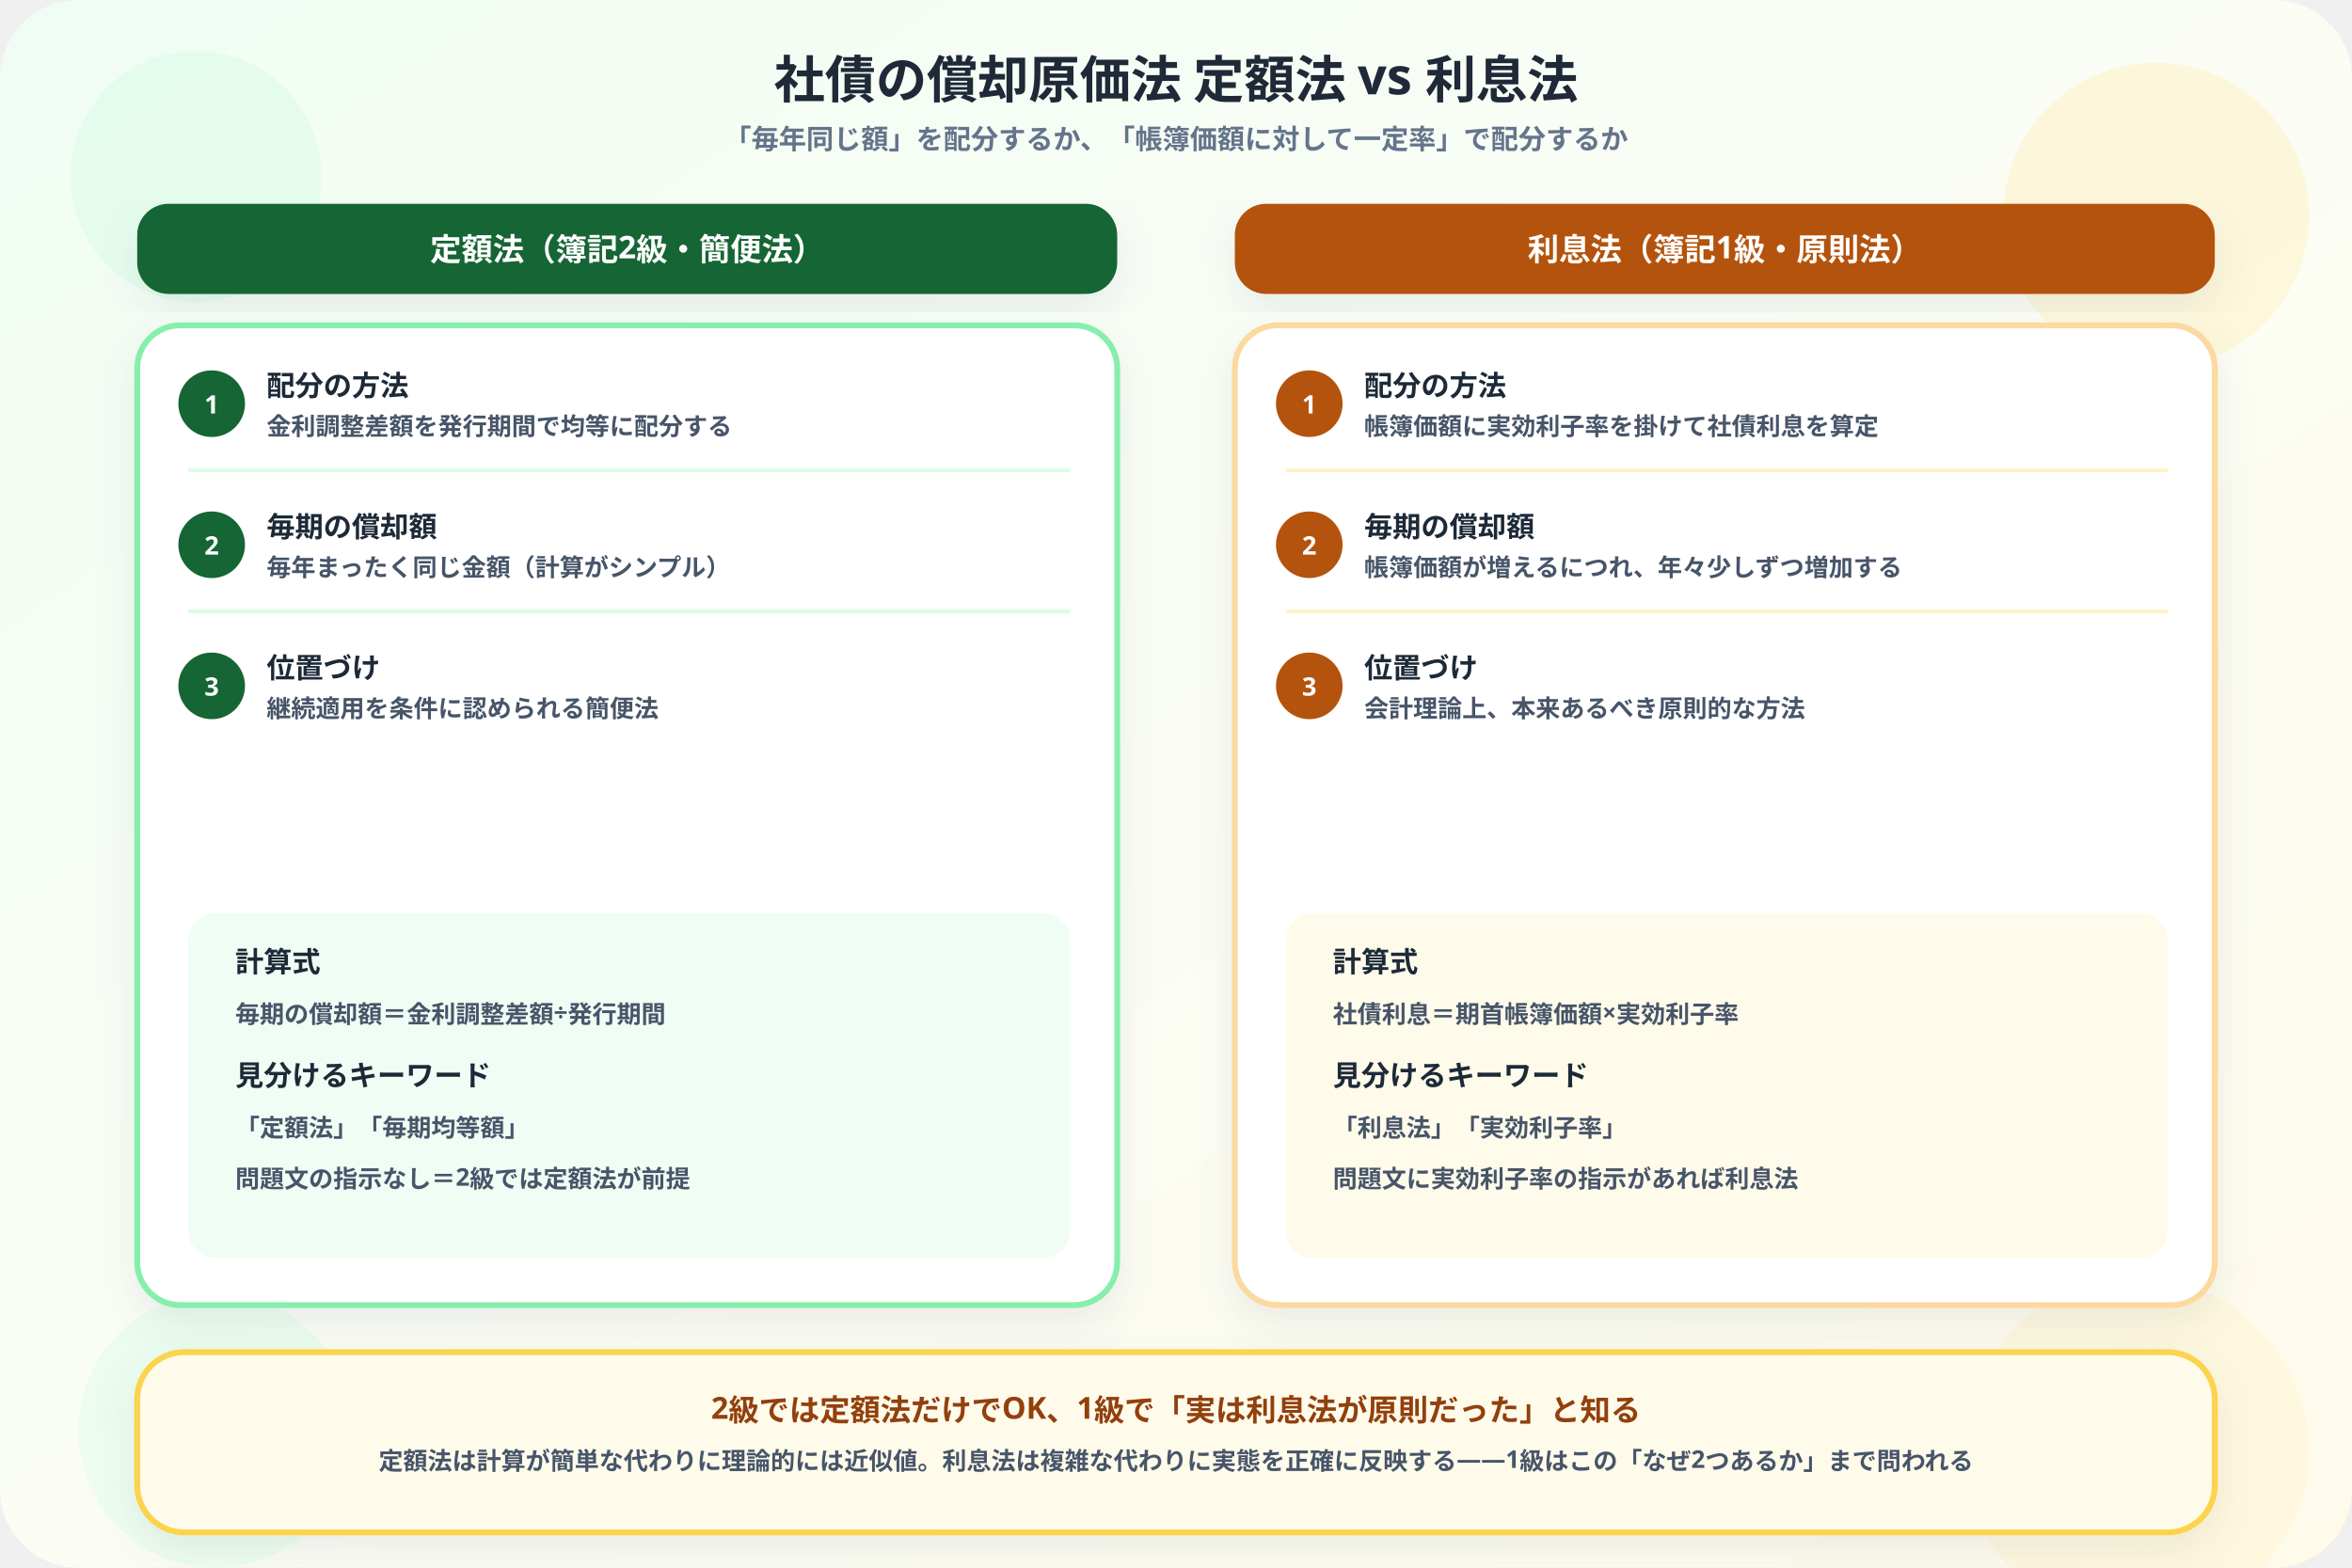
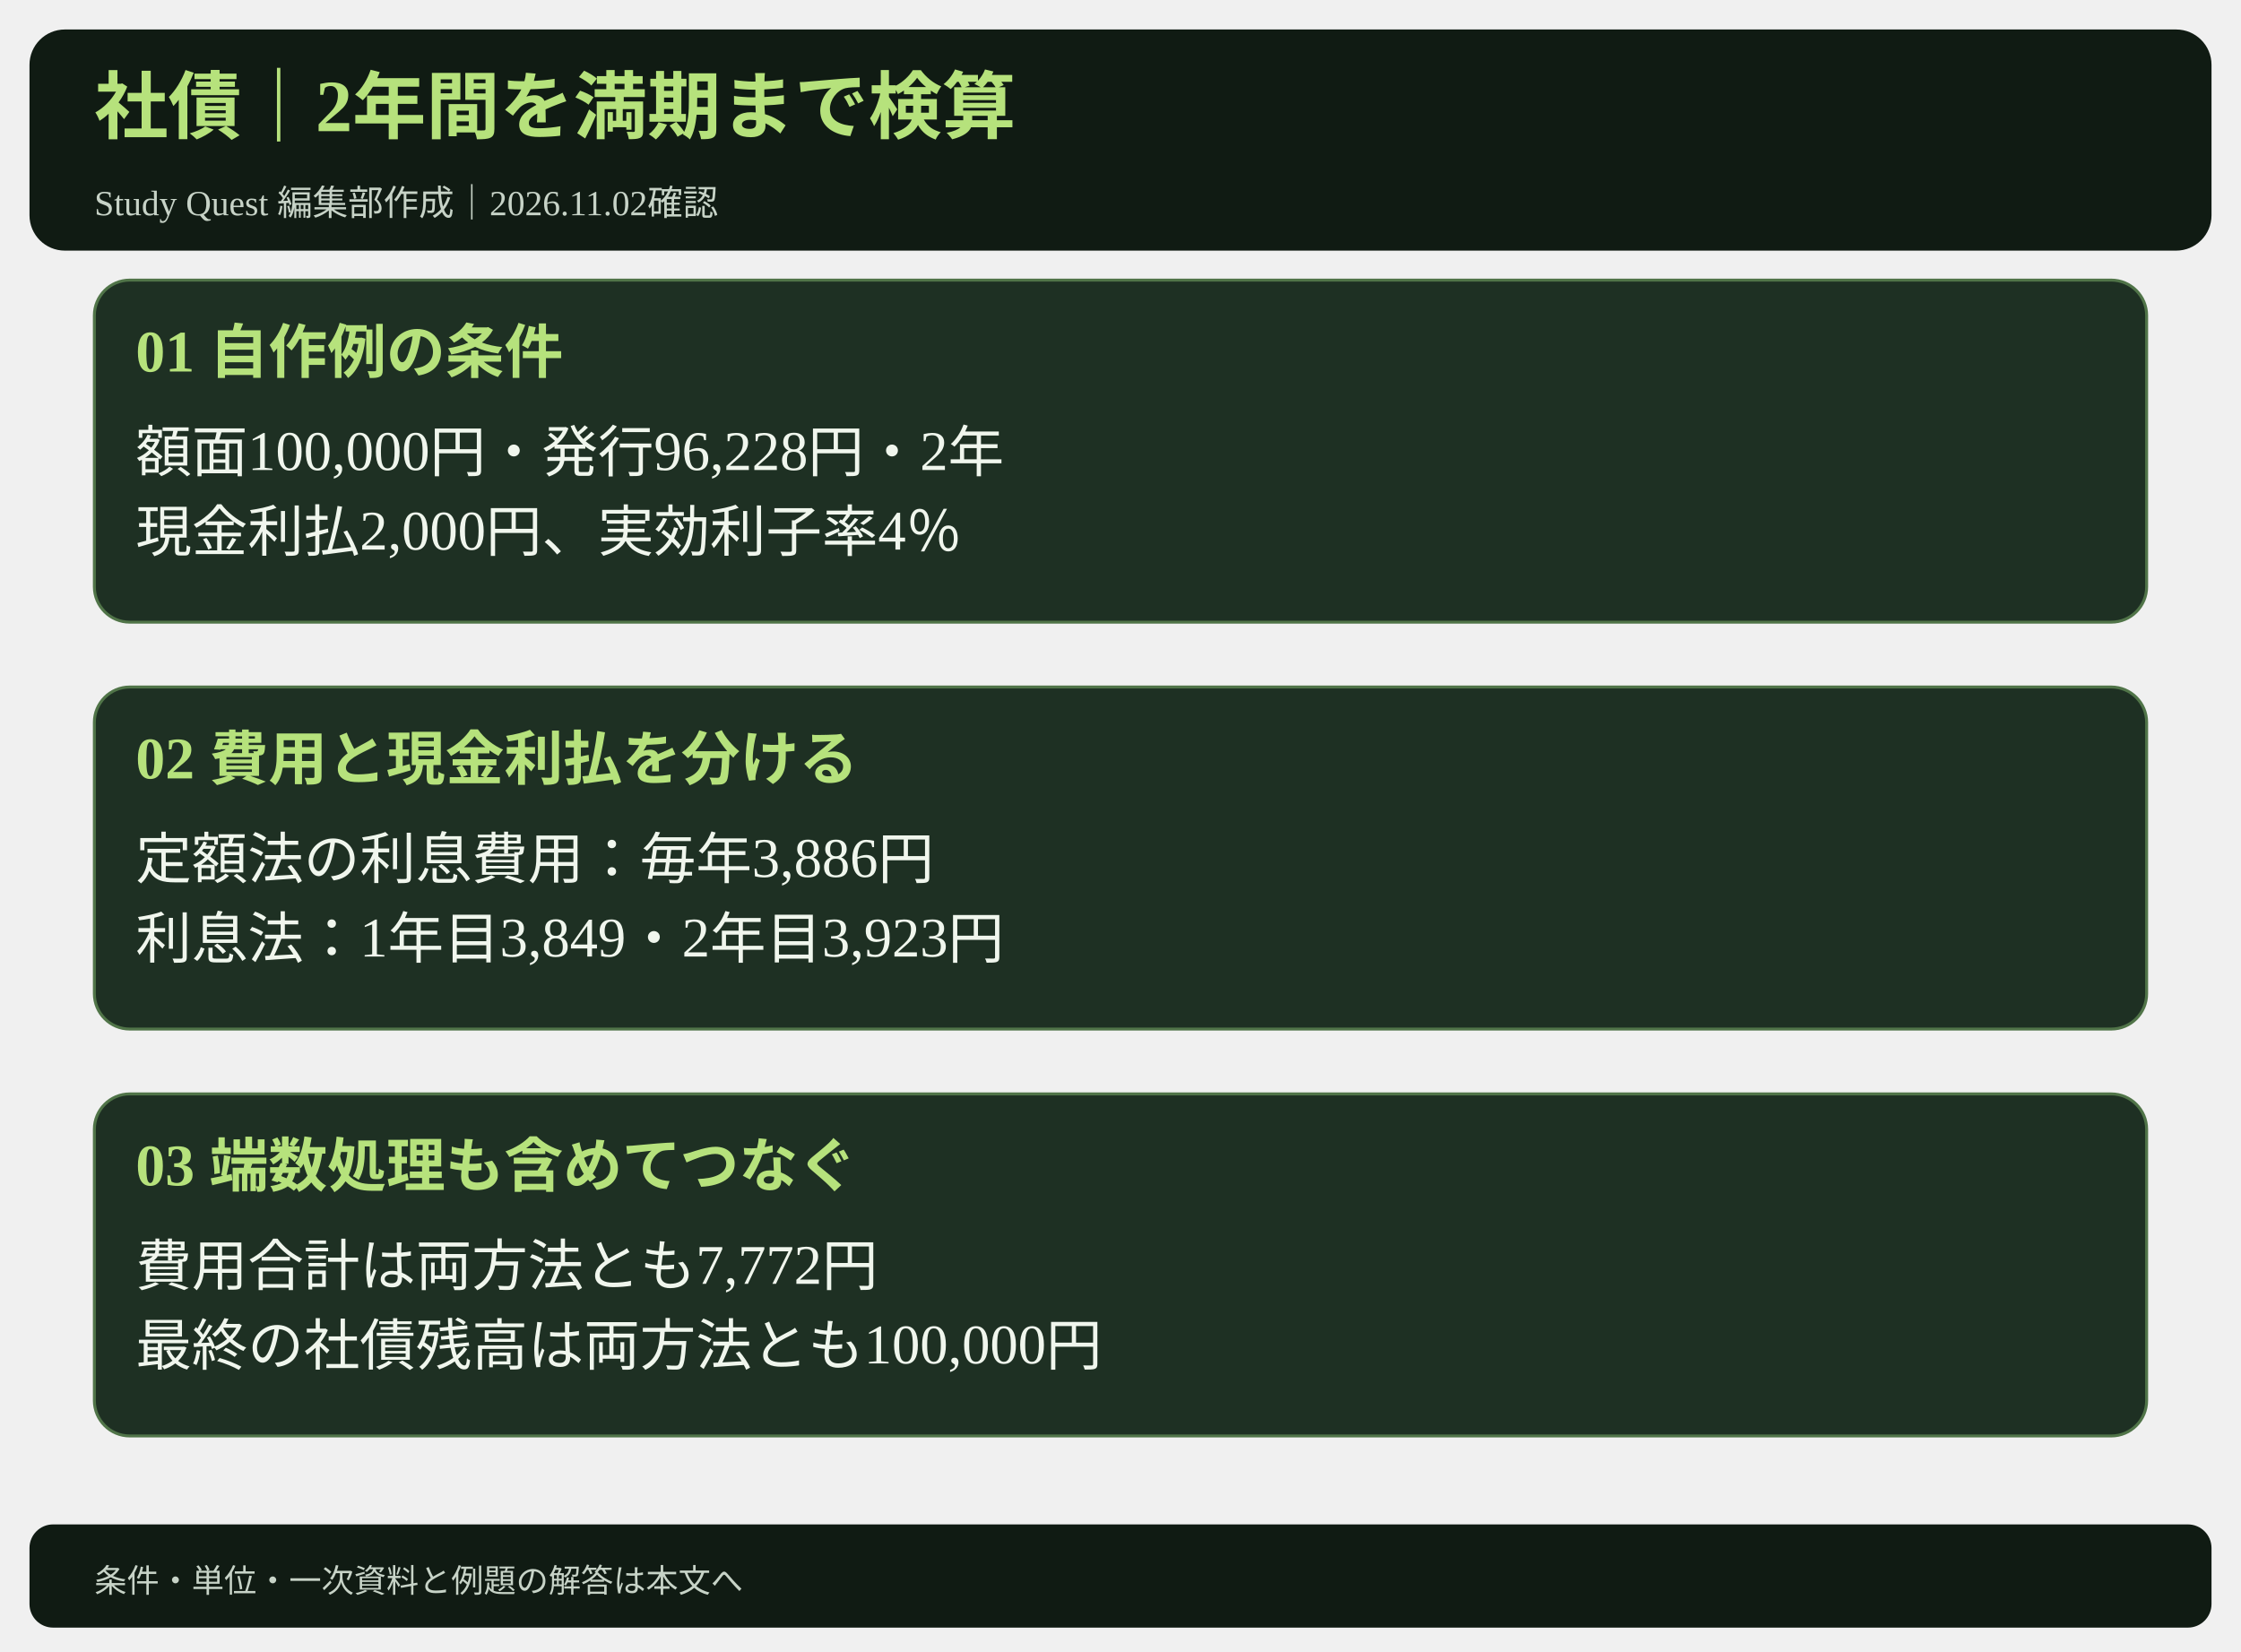
- <svg xmlns="http://www.w3.org/2000/svg" width="1200" height="800" viewBox="0 0 1200 800" role="img" aria-labelledby="title desc">
-   <defs>
-     <linearGradient id="bg" x1="0" y1="0" x2="1" y2="1">
-       <stop offset="0" stop-color="#f0fdf4" />
-       <stop offset="0.5" stop-color="#fbfdf5" />
-       <stop offset="1" stop-color="#fffbeb" />
-     </linearGradient>
-     <filter id="softShadow" x="-20%" y="-20%" width="140%" height="140%">
-       <feDropShadow dx="0" dy="8" stdDeviation="10" flood-color="#667085" flood-opacity="0.12" />
-     </filter>
-     <style>
-       .title{font-family:"Noto Sans JP", system-ui, sans-serif;font-size:26px;font-weight:800;fill:#1f2937}
-       .sub{font-family:"Noto Sans JP", system-ui, sans-serif;font-size:14px;font-weight:600;fill:#64748b}
-       .colhead{font-family:"Noto Sans JP", system-ui, sans-serif;font-size:16px;font-weight:800;fill:#ffffff}
-       .ptnum{font-family:"Noto Sans JP", system-ui, sans-serif;font-size:13px;font-weight:800;fill:#ffffff}
-       .ptname{font-family:"Noto Sans JP", system-ui, sans-serif;font-size:14.5px;font-weight:800;fill:#1f2937}
-       .ptbody{font-family:"Noto Sans JP", system-ui, sans-serif;font-size:12.5px;font-weight:600;fill:#475569}
-       .banner{font-family:"Noto Sans JP", system-ui, sans-serif;font-size:15.5px;font-weight:800;fill:#92400e}
-       .bannersmall{font-family:"Noto Sans JP", system-ui, sans-serif;font-size:12.5px;font-weight:600;fill:#475569}
-     </style>
-   </defs>
-   <rect width="1200" height="800" rx="40" fill="url(#bg)" />
-   <circle cx="100" cy="90" r="64" fill="#dcfce7" opacity="0.6" />
-   <circle cx="1100" cy="110" r="78" fill="#fef3c7" opacity="0.55" />
-   <circle cx="1090" cy="740" r="88" fill="#fef3c7" opacity="0.4" />
-   <circle cx="110" cy="730" r="70" fill="#dcfce7" opacity="0.45" />
-   <text x="600" y="50" text-anchor="middle" class="title">社債の償却原価法 定額法 vs 利息法</text>
-   <text x="600" y="76" text-anchor="middle" class="sub">「毎年同じ額」を配分するか、「帳簿価額に対して一定率」で配分するか</text>
-   <g filter="url(#softShadow)">
-     <rect x="70" y="104" width="500" height="46" rx="16" fill="#166534" />
-     <text x="320" y="133" text-anchor="middle" class="colhead">定額法（簿記2級・簡便法）</text>
-   </g>
-   <g filter="url(#softShadow)">
-     <rect x="70" y="166" width="500" height="500" rx="22" fill="#ffffff" stroke="#86efac" stroke-width="3" />
-     <circle cx="108" cy="206" r="17" fill="#166534" />
-     <text x="108" y="211" text-anchor="middle" class="ptnum">1</text>
-     <text x="136" y="202" class="ptname">配分の方法</text>
-     <text x="136" y="222" class="ptbody">金利調整差額を発行期間で均等に配分する</text>
-     <line x1="96" y1="240" x2="546" y2="240" stroke="#dcfce7" stroke-width="2" />
-     <circle cx="108" cy="278" r="17" fill="#166534" />
-     <text x="108" y="283" text-anchor="middle" class="ptnum">2</text>
-     <text x="136" y="274" class="ptname">毎期の償却額</text>
-     <text x="136" y="294" class="ptbody">毎年まったく同じ金額（計算がシンプル）</text>
-     <line x1="96" y1="312" x2="546" y2="312" stroke="#dcfce7" stroke-width="2" />
-     <circle cx="108" cy="350" r="17" fill="#166534" />
-     <text x="108" y="355" text-anchor="middle" class="ptnum">3</text>
-     <text x="136" y="346" class="ptname">位置づけ</text>
-     <text x="136" y="366" class="ptbody">継続適用を条件に認められる簡便法</text>
-     <rect x="96" y="466" width="450" height="176" rx="14" fill="#f0fdf4" />
-     <text x="120" y="496" class="ptname" fill="#166534">計算式</text>
-     <text x="120" y="522" class="ptbody">毎期の償却額＝金利調整差額÷発行期間</text>
-     <text x="120" y="554" class="ptname" fill="#166534">見分けるキーワード</text>
-     <text x="120" y="580" class="ptbody">「定額法」「毎期均等額」</text>
-     <text x="120" y="606" class="ptbody">問題文の指示なし＝2級では定額法が前提</text>
-   </g>
-   <g filter="url(#softShadow)">
-     <rect x="630" y="104" width="500" height="46" rx="16" fill="#B45309" />
-     <text x="880" y="133" text-anchor="middle" class="colhead">利息法（簿記1級・原則法）</text>
-   </g>
-   <g filter="url(#softShadow)">
-     <rect x="630" y="166" width="500" height="500" rx="22" fill="#ffffff" stroke="#FCD9A0" stroke-width="3" />
-     <circle cx="668" cy="206" r="17" fill="#B45309" />
-     <text x="668" y="211" text-anchor="middle" class="ptnum">1</text>
-     <text x="696" y="202" class="ptname">配分の方法</text>
-     <text x="696" y="222" class="ptbody">帳簿価額に実効利子率を掛けて社債利息を算定</text>
-     <line x1="656" y1="240" x2="1106" y2="240" stroke="#FEF3C7" stroke-width="2" />
-     <circle cx="668" cy="278" r="17" fill="#B45309" />
-     <text x="668" y="283" text-anchor="middle" class="ptnum">2</text>
-     <text x="696" y="274" class="ptname">毎期の償却額</text>
-     <text x="696" y="294" class="ptbody">帳簿価額が増えるにつれ、年々少しずつ増加する</text>
-     <line x1="656" y1="312" x2="1106" y2="312" stroke="#FEF3C7" stroke-width="2" />
-     <circle cx="668" cy="350" r="17" fill="#B45309" />
-     <text x="668" y="355" text-anchor="middle" class="ptnum">3</text>
-     <text x="696" y="346" class="ptname">位置づけ</text>
-     <text x="696" y="366" class="ptbody">会計理論上、本来あるべき原則的な方法</text>
-     <rect x="656" y="466" width="450" height="176" rx="14" fill="#FFFBEB" />
-     <text x="680" y="496" class="ptname" fill="#92400E">計算式</text>
-     <text x="680" y="522" class="ptbody">社債利息＝期首帳簿価額×実効利子率</text>
-     <text x="680" y="554" class="ptname" fill="#92400E">見分けるキーワード</text>
-     <text x="680" y="580" class="ptbody">「利息法」「実効利子率」</text>
-     <text x="680" y="606" class="ptbody">問題文に実効利子率の指示があれば利息法</text>
-   </g>
-   <g filter="url(#softShadow)">
-     <rect x="70" y="690" width="1060" height="92" rx="24" fill="#fffbeb" stroke="#fcd34d" stroke-width="3" />
-     <text x="600" y="724" text-anchor="middle" class="banner">2級では定額法だけでOK、1級で「実は利息法が原則だった」と知る</text>
-     <text x="600" y="750" text-anchor="middle" class="bannersmall">定額法は計算が簡単な代わりに理論的には近似値。利息法は複雑な代わりに実態を正確に反映する——1級はこの「なぜ2つあるか」まで問われる</text>
+ <svg xmlns="http://www.w3.org/2000/svg" width="760" height="560" viewBox="0 0 760 560" role="img" aria-labelledby="title desc">
+   <rect x="10" y="10" width="740" height="75" rx="12" fill="#101B13" />
+   <rect x="10" y="517" width="740" height="35" rx="8" fill="#101B13" />
+   <g font-family="M PLUS 1, Hiragino Kaku Gothic ProN, sans-serif">
+     <text x="32" y="45" font-size="25" font-weight="700" fill="#B6E27C">社債｜2年間を満期まで検算</text>
+     <text x="32" y="73" font-size="12" fill="#C7D3C7">Study Quest 編集部作成｜2026.11.02確認</text>
+     <rect x="32" y="95" width="696" height="116" rx="12" fill="#1E3023" stroke="#507448" />
+     <text x="46" y="126" font-size="20" font-weight="700" fill="#B6E27C">01  自作例の条件</text>
+     <text x="46" y="160" font-size="19" fill="#F0F6ED">額面100,000円・発行96,228円・2年</text>
+     <text x="46" y="187" font-size="19" fill="#F0F6ED">現金利払2,000円、実効利子率4％</text>
+     <rect x="32" y="233" width="696" height="116" rx="12" fill="#1E3023" stroke="#507448" />
+     <text x="46" y="264" font-size="20" font-weight="700" fill="#B6E27C">02  費用と現金利払を分ける</text>
+     <text x="46" y="298" font-size="19" fill="#F0F6ED">定額法の利息費用：毎年3,886円</text>
+     <text x="46" y="325" font-size="19" fill="#F0F6ED">利息法：1年目3,849・2年目3,923円</text>
+     <rect x="32" y="371" width="696" height="116" rx="12" fill="#1E3023" stroke="#507448" />
+     <text x="46" y="402" font-size="20" font-weight="700" fill="#B6E27C">03  端数処理も含めてつなぐ</text>
+     <text x="46" y="436" font-size="19" fill="#F0F6ED">費用合計は両方法とも7,772円</text>
+     <text x="46" y="463" font-size="19" fill="#F0F6ED">最終の社債残高は両方法とも100,000円</text>
+     <text x="32" y="540" font-size="11" fill="#C7D3C7">条件・単位・一次資料と例題の解答は本文へ</text>
  </g>
</svg>
